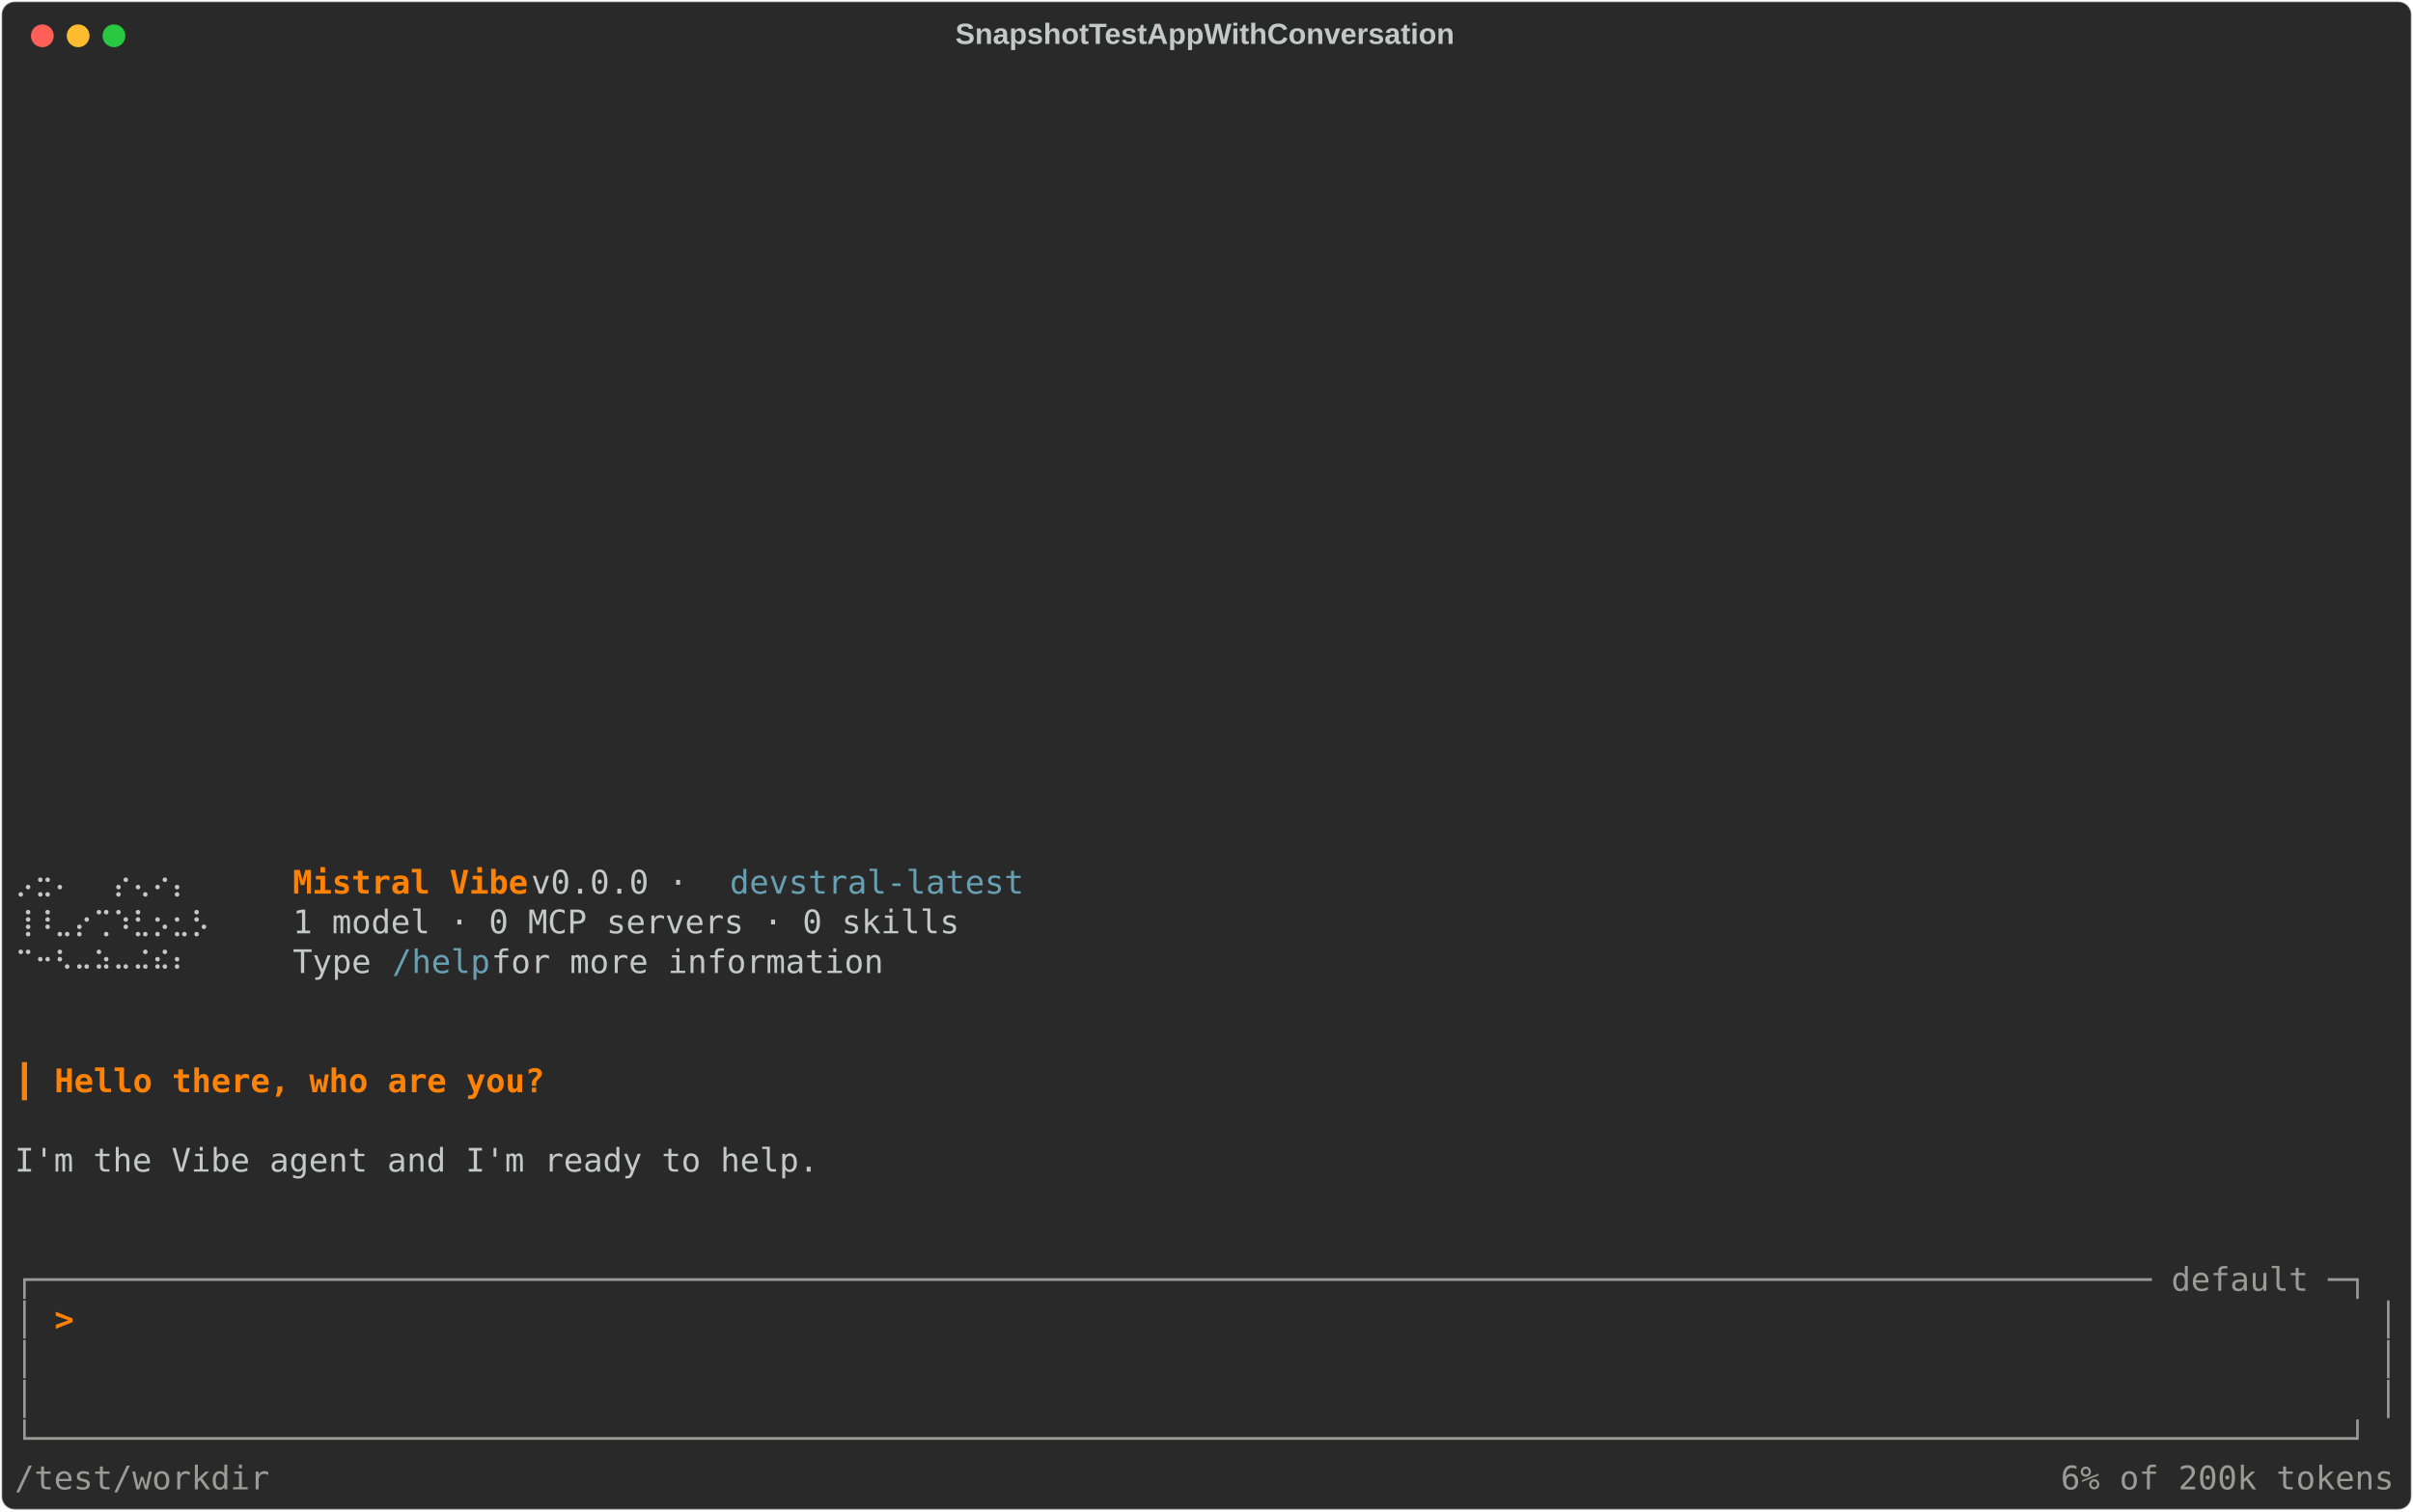
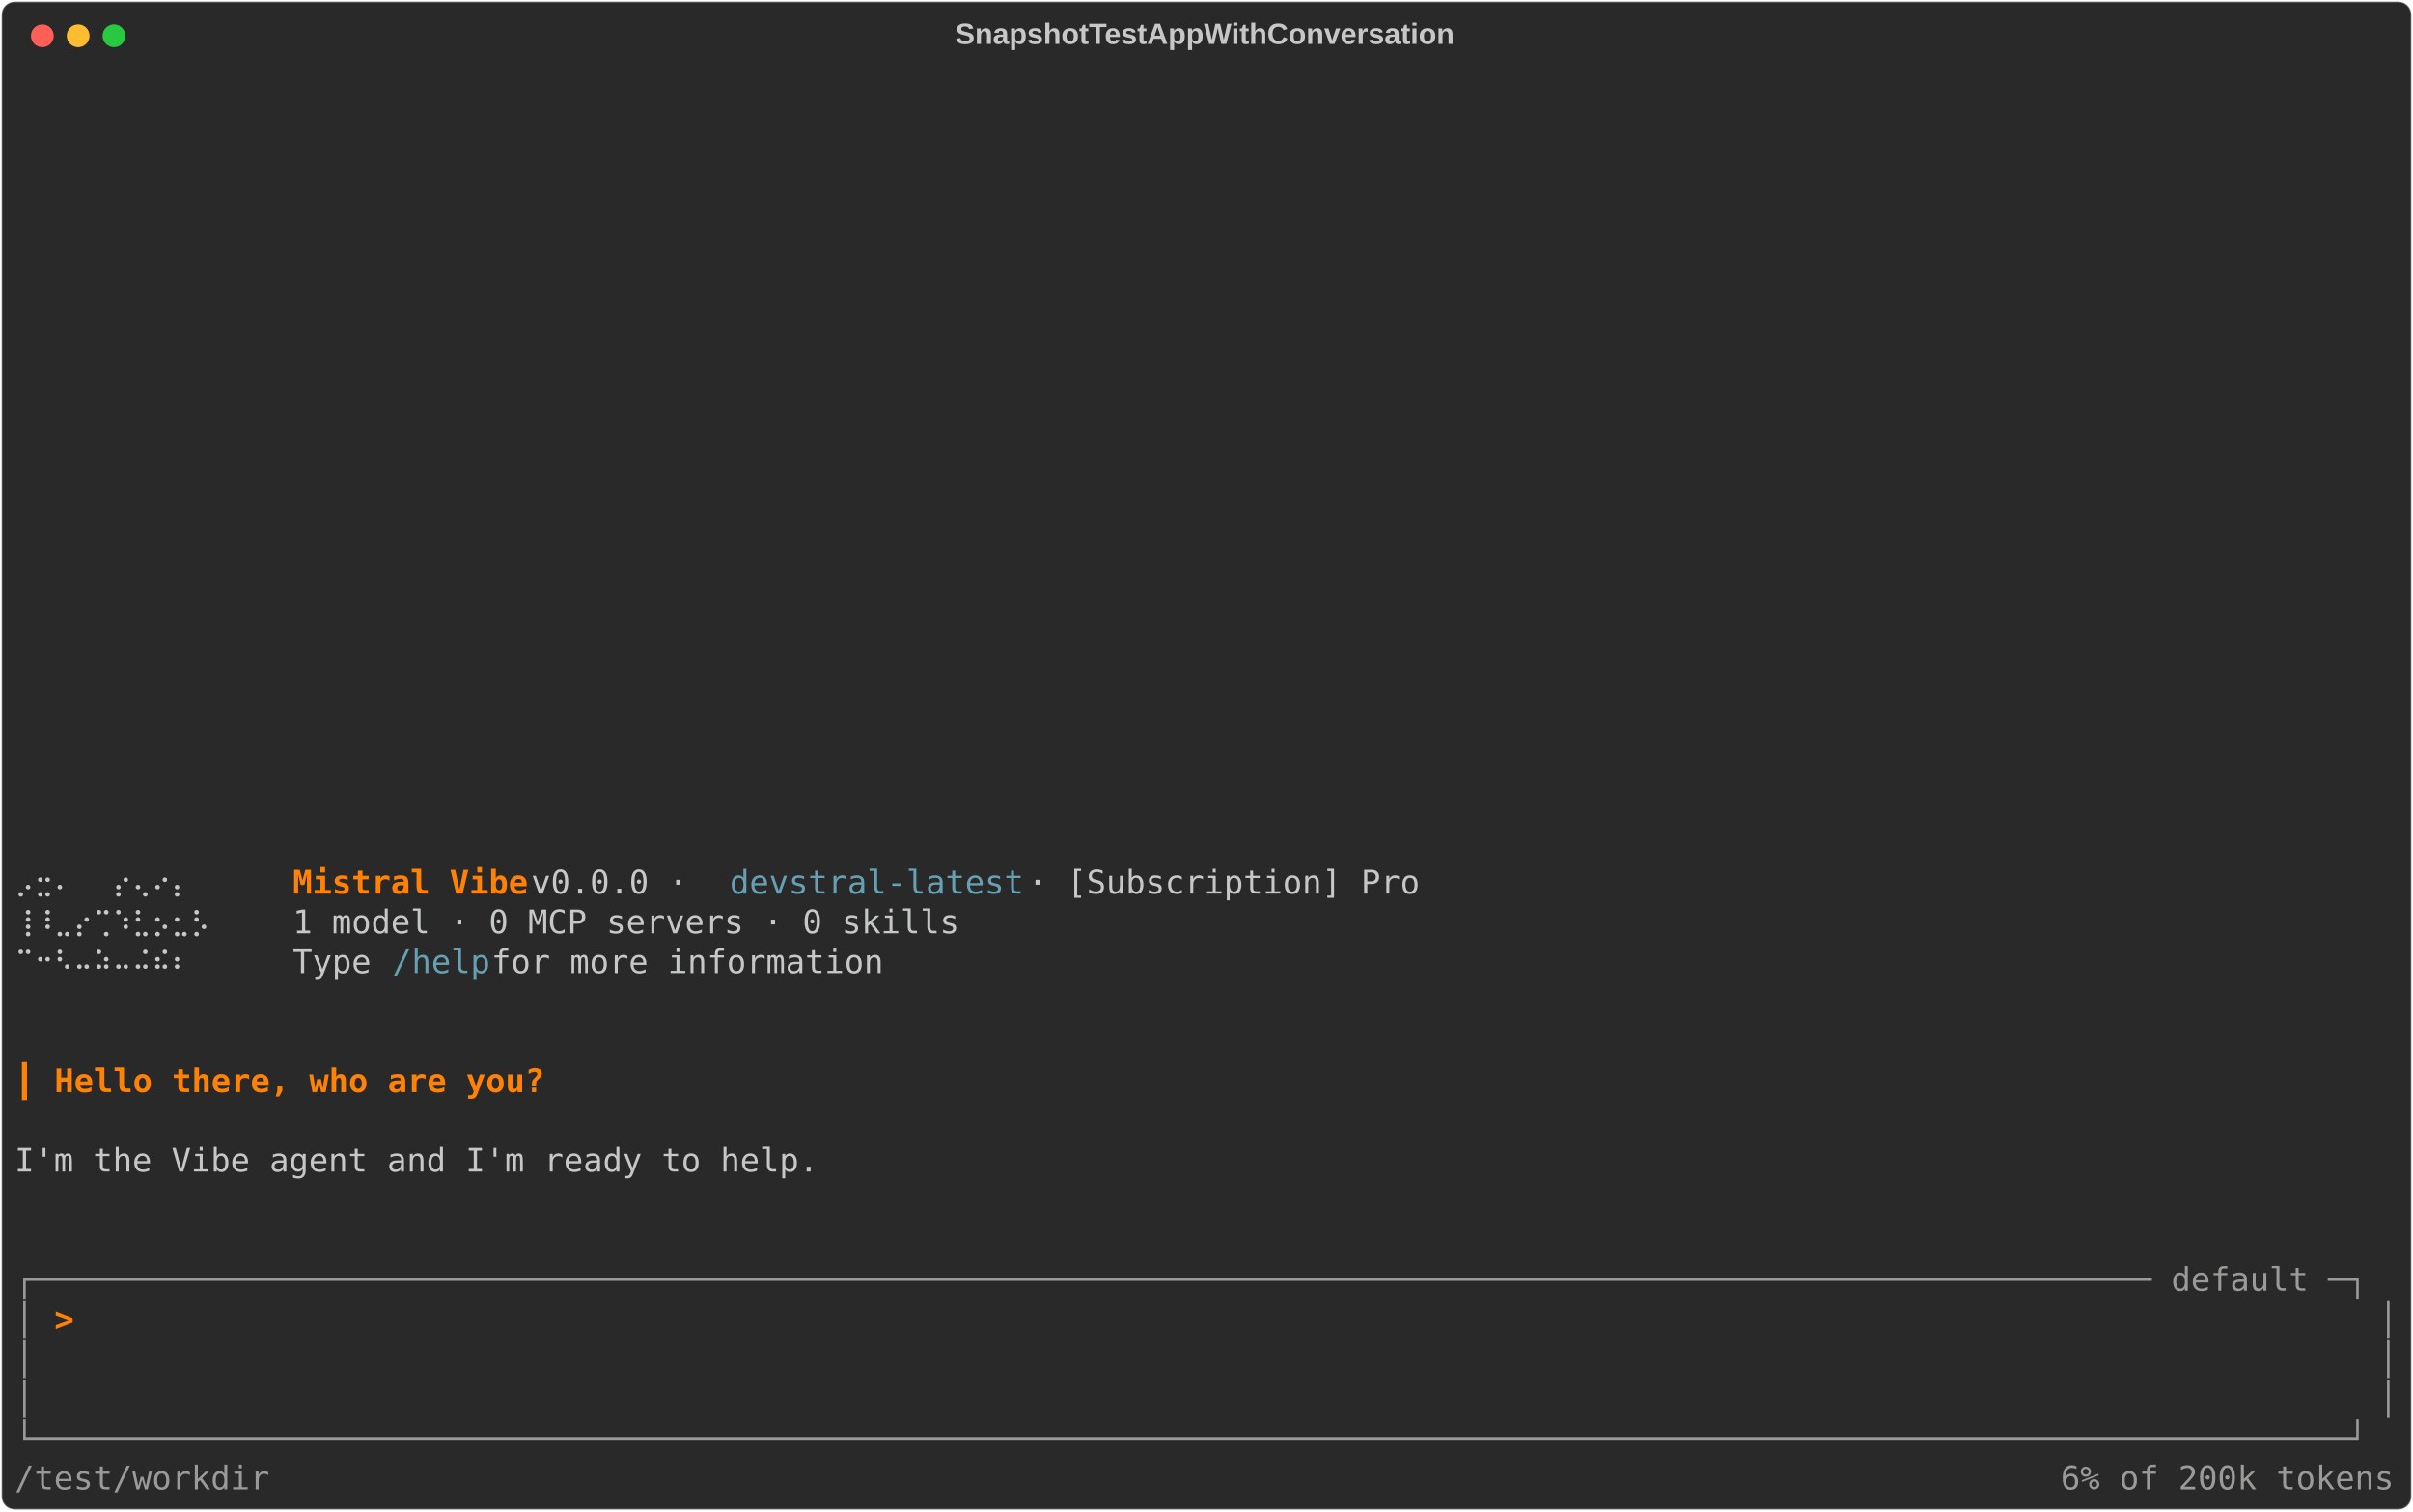
<svg xmlns="http://www.w3.org/2000/svg" class="rich-terminal" viewBox="0 0 1482 928.4">
  <style>

    @font-face {
        font-family: "Fira Code";
        src: local("FiraCode-Regular"),
                url("https://cdnjs.cloudflare.com/ajax/libs/firacode/6.2.0/woff2/FiraCode-Regular.woff2") format("woff2"),
                url("https://cdnjs.cloudflare.com/ajax/libs/firacode/6.2.0/woff/FiraCode-Regular.woff") format("woff");
        font-style: normal;
        font-weight: 400;
    }
    @font-face {
        font-family: "Fira Code";
        src: local("FiraCode-Bold"),
                url("https://cdnjs.cloudflare.com/ajax/libs/firacode/6.2.0/woff2/FiraCode-Bold.woff2") format("woff2"),
                url("https://cdnjs.cloudflare.com/ajax/libs/firacode/6.2.0/woff/FiraCode-Bold.woff") format("woff");
        font-style: bold;
        font-weight: 700;
    }

    .terminal-matrix {
        font-family: Fira Code, monospace;
        font-size: 20px;
        line-height: 24.4px;
        font-variant-east-asian: full-width;
    }

    .terminal-title {
        font-size: 18px;
        font-weight: bold;
        font-family: arial;
    }

    .terminal-r1 { fill: #c5c8c6 }
.terminal-r2 { fill: #ff8205;font-weight: bold }
.terminal-r3 { fill: #68a0b3 }
.terminal-r4 { fill: #ff8205 }
.terminal-r5 { fill: #9a9b99 }
    </style>
  <defs>
    <clipPath id="terminal-clip-terminal">
      <rect x="0" y="0" width="1463.0" height="877.4" />
    </clipPath>
    <clipPath id="terminal-line-0">
      <rect x="0" y="1.5" width="1464" height="24.65" />
    </clipPath>
    <clipPath id="terminal-line-1">
      <rect x="0" y="25.9" width="1464" height="24.65" />
    </clipPath>
    <clipPath id="terminal-line-2">
      <rect x="0" y="50.3" width="1464" height="24.65" />
    </clipPath>
    <clipPath id="terminal-line-3">
      <rect x="0" y="74.7" width="1464" height="24.65" />
    </clipPath>
    <clipPath id="terminal-line-4">
      <rect x="0" y="99.1" width="1464" height="24.65" />
    </clipPath>
    <clipPath id="terminal-line-5">
      <rect x="0" y="123.5" width="1464" height="24.65" />
    </clipPath>
    <clipPath id="terminal-line-6">
      <rect x="0" y="147.9" width="1464" height="24.65" />
    </clipPath>
    <clipPath id="terminal-line-7">
      <rect x="0" y="172.3" width="1464" height="24.65" />
    </clipPath>
    <clipPath id="terminal-line-8">
      <rect x="0" y="196.7" width="1464" height="24.65" />
    </clipPath>
    <clipPath id="terminal-line-9">
      <rect x="0" y="221.1" width="1464" height="24.65" />
    </clipPath>
    <clipPath id="terminal-line-10">
      <rect x="0" y="245.5" width="1464" height="24.65" />
    </clipPath>
    <clipPath id="terminal-line-11">
      <rect x="0" y="269.9" width="1464" height="24.65" />
    </clipPath>
    <clipPath id="terminal-line-12">
      <rect x="0" y="294.3" width="1464" height="24.65" />
    </clipPath>
    <clipPath id="terminal-line-13">
      <rect x="0" y="318.7" width="1464" height="24.65" />
    </clipPath>
    <clipPath id="terminal-line-14">
      <rect x="0" y="343.1" width="1464" height="24.65" />
    </clipPath>
    <clipPath id="terminal-line-15">
      <rect x="0" y="367.5" width="1464" height="24.65" />
    </clipPath>
    <clipPath id="terminal-line-16">
      <rect x="0" y="391.9" width="1464" height="24.65" />
    </clipPath>
    <clipPath id="terminal-line-17">
      <rect x="0" y="416.3" width="1464" height="24.65" />
    </clipPath>
    <clipPath id="terminal-line-18">
      <rect x="0" y="440.7" width="1464" height="24.65" />
    </clipPath>
    <clipPath id="terminal-line-19">
      <rect x="0" y="465.1" width="1464" height="24.65" />
    </clipPath>
    <clipPath id="terminal-line-20">
      <rect x="0" y="489.5" width="1464" height="24.65" />
    </clipPath>
    <clipPath id="terminal-line-21">
      <rect x="0" y="513.9" width="1464" height="24.65" />
    </clipPath>
    <clipPath id="terminal-line-22">
      <rect x="0" y="538.3" width="1464" height="24.65" />
    </clipPath>
    <clipPath id="terminal-line-23">
      <rect x="0" y="562.7" width="1464" height="24.65" />
    </clipPath>
    <clipPath id="terminal-line-24">
      <rect x="0" y="587.1" width="1464" height="24.65" />
    </clipPath>
    <clipPath id="terminal-line-25">
      <rect x="0" y="611.5" width="1464" height="24.65" />
    </clipPath>
    <clipPath id="terminal-line-26">
      <rect x="0" y="635.9" width="1464" height="24.65" />
    </clipPath>
    <clipPath id="terminal-line-27">
      <rect x="0" y="660.3" width="1464" height="24.65" />
    </clipPath>
    <clipPath id="terminal-line-28">
      <rect x="0" y="684.7" width="1464" height="24.65" />
    </clipPath>
    <clipPath id="terminal-line-29">
      <rect x="0" y="709.1" width="1464" height="24.65" />
    </clipPath>
    <clipPath id="terminal-line-30">
      <rect x="0" y="733.5" width="1464" height="24.65" />
    </clipPath>
    <clipPath id="terminal-line-31">
      <rect x="0" y="757.9" width="1464" height="24.65" />
    </clipPath>
    <clipPath id="terminal-line-32">
      <rect x="0" y="782.3" width="1464" height="24.65" />
    </clipPath>
    <clipPath id="terminal-line-33">
      <rect x="0" y="806.7" width="1464" height="24.65" />
    </clipPath>
    <clipPath id="terminal-line-34">
      <rect x="0" y="831.1" width="1464" height="24.65" />
    </clipPath>
  </defs>
  <rect fill="#292929" stroke="rgba(255,255,255,0.35)" stroke-width="1" x="1" y="1" width="1480" height="926.4" rx="8" />
  <text class="terminal-title" fill="#c5c8c6" text-anchor="middle" x="740" y="27">SnapshotTestAppWithConversation</text>
  <g transform="translate(26,22)">
    <circle cx="0" cy="0" r="7" fill="#ff5f57" />
    <circle cx="22" cy="0" r="7" fill="#febc2e" />
    <circle cx="44" cy="0" r="7" fill="#28c840" />
  </g>
  <g transform="translate(9, 41)" clip-path="url(#terminal-clip-terminal)">
    <g class="terminal-matrix">
      <text class="terminal-r1" x="1464" y="20" textLength="12.2" clip-path="url(#terminal-line-0)">
</text>
      <text class="terminal-r1" x="1464" y="44.4" textLength="12.2" clip-path="url(#terminal-line-1)">
</text>
      <text class="terminal-r1" x="1464" y="68.8" textLength="12.2" clip-path="url(#terminal-line-2)">
</text>
      <text class="terminal-r1" x="1464" y="93.2" textLength="12.2" clip-path="url(#terminal-line-3)">
</text>
      <text class="terminal-r1" x="1464" y="117.6" textLength="12.2" clip-path="url(#terminal-line-4)">
</text>
      <text class="terminal-r1" x="1464" y="142" textLength="12.2" clip-path="url(#terminal-line-5)">
</text>
      <text class="terminal-r1" x="1464" y="166.4" textLength="12.2" clip-path="url(#terminal-line-6)">
</text>
      <text class="terminal-r1" x="1464" y="190.8" textLength="12.2" clip-path="url(#terminal-line-7)">
</text>
      <text class="terminal-r1" x="1464" y="215.2" textLength="12.2" clip-path="url(#terminal-line-8)">
</text>
      <text class="terminal-r1" x="1464" y="239.6" textLength="12.2" clip-path="url(#terminal-line-9)">
</text>
      <text class="terminal-r1" x="1464" y="264" textLength="12.2" clip-path="url(#terminal-line-10)">
</text>
      <text class="terminal-r1" x="1464" y="288.4" textLength="12.2" clip-path="url(#terminal-line-11)">
</text>
      <text class="terminal-r1" x="1464" y="312.8" textLength="12.2" clip-path="url(#terminal-line-12)">
</text>
      <text class="terminal-r1" x="1464" y="337.2" textLength="12.2" clip-path="url(#terminal-line-13)">
</text>
      <text class="terminal-r1" x="1464" y="361.6" textLength="12.2" clip-path="url(#terminal-line-14)">
</text>
      <text class="terminal-r1" x="1464" y="386" textLength="12.2" clip-path="url(#terminal-line-15)">
</text>
      <text class="terminal-r1" x="1464" y="410.4" textLength="12.2" clip-path="url(#terminal-line-16)">
</text>
      <text class="terminal-r1" x="1464" y="434.8" textLength="12.2" clip-path="url(#terminal-line-17)">
</text>
      <text class="terminal-r1" x="1464" y="459.2" textLength="12.2" clip-path="url(#terminal-line-18)">
</text>
      <text class="terminal-r1" x="1464" y="483.6" textLength="12.2" clip-path="url(#terminal-line-19)">
</text>
      <text class="terminal-r1" x="0" y="508" textLength="134.2" clip-path="url(#terminal-line-20)">  ⡠⣒⠄  ⡔⢄⠔⡄</text>
      <text class="terminal-r2" x="170.8" y="508" textLength="146.4" clip-path="url(#terminal-line-20)">Mistral Vibe</text>
      <text class="terminal-r1" x="317.2" y="508" textLength="122" clip-path="url(#terminal-line-20)"> v0.0.0 · </text>
      <text class="terminal-r3" x="439.2" y="508" textLength="183" clip-path="url(#terminal-line-20)">devstral-latest</text>
+       <text class="terminal-r1" x="622.2" y="508" textLength="256.2" clip-path="url(#terminal-line-20)"> · [Subscription] Pro</text>
      <text class="terminal-r1" x="1464" y="508" textLength="12.2" clip-path="url(#terminal-line-20)">
</text>
      <text class="terminal-r1" x="0" y="532.4" textLength="134.2" clip-path="url(#terminal-line-21)"> ⢸⠸⣀⡔⢉⠱⣃⡢⣂⡣</text>
      <text class="terminal-r1" x="170.8" y="532.4" textLength="414.8" clip-path="url(#terminal-line-21)">1 model · 0 MCP servers · 0 skills</text>
      <text class="terminal-r1" x="1464" y="532.4" textLength="12.2" clip-path="url(#terminal-line-21)">
</text>
      <text class="terminal-r1" x="0" y="556.8" textLength="134.2" clip-path="url(#terminal-line-22)">  ⠉⠒⠣⠤⠵⠤⠬⠮⠆</text>
      <text class="terminal-r1" x="170.8" y="556.8" textLength="61" clip-path="url(#terminal-line-22)">Type </text>
      <text class="terminal-r3" x="231.8" y="556.8" textLength="61" clip-path="url(#terminal-line-22)">/help</text>
      <text class="terminal-r1" x="292.8" y="556.8" textLength="256.2" clip-path="url(#terminal-line-22)"> for more information</text>
      <text class="terminal-r1" x="1464" y="556.8" textLength="12.2" clip-path="url(#terminal-line-22)">
</text>
      <text class="terminal-r1" x="1464" y="581.2" textLength="12.2" clip-path="url(#terminal-line-23)">
</text>
      <text class="terminal-r1" x="1464" y="605.6" textLength="12.2" clip-path="url(#terminal-line-24)">
</text>
      <text class="terminal-r4" x="0" y="630" textLength="12.2" clip-path="url(#terminal-line-25)">┃</text>
      <text class="terminal-r2" x="24.4" y="630" textLength="305" clip-path="url(#terminal-line-25)">Hello there, who are you?</text>
      <text class="terminal-r1" x="1464" y="630" textLength="12.2" clip-path="url(#terminal-line-25)">
</text>
      <text class="terminal-r1" x="1464" y="654.4" textLength="12.2" clip-path="url(#terminal-line-26)">
</text>
      <text class="terminal-r1" x="0" y="678.8" textLength="500.2" clip-path="url(#terminal-line-27)">I'm the Vibe agent and I'm ready to help.</text>
      <text class="terminal-r1" x="1464" y="678.8" textLength="12.2" clip-path="url(#terminal-line-27)">
</text>
      <text class="terminal-r1" x="1464" y="703.2" textLength="12.2" clip-path="url(#terminal-line-28)">
</text>
      <text class="terminal-r1" x="1464" y="727.6" textLength="12.2" clip-path="url(#terminal-line-29)">
</text>
      <text class="terminal-r5" x="0" y="752" textLength="1464" clip-path="url(#terminal-line-30)">┌──────────────────────────────────────────────────────────────────────────────────────────────────────────── default ─┐</text>
      <text class="terminal-r1" x="1464" y="752" textLength="12.2" clip-path="url(#terminal-line-30)">
</text>
      <text class="terminal-r5" x="0" y="776.4" textLength="12.2" clip-path="url(#terminal-line-31)">│</text>
      <text class="terminal-r2" x="24.4" y="776.4" textLength="12.2" clip-path="url(#terminal-line-31)">&gt;</text>
      <text class="terminal-r5" x="1451.8" y="776.4" textLength="12.2" clip-path="url(#terminal-line-31)">│</text>
      <text class="terminal-r1" x="1464" y="776.4" textLength="12.2" clip-path="url(#terminal-line-31)">
</text>
      <text class="terminal-r5" x="0" y="800.8" textLength="12.2" clip-path="url(#terminal-line-32)">│</text>
      <text class="terminal-r5" x="1451.8" y="800.8" textLength="12.2" clip-path="url(#terminal-line-32)">│</text>
      <text class="terminal-r1" x="1464" y="800.8" textLength="12.2" clip-path="url(#terminal-line-32)">
</text>
      <text class="terminal-r5" x="0" y="825.2" textLength="12.2" clip-path="url(#terminal-line-33)">│</text>
      <text class="terminal-r5" x="1451.8" y="825.2" textLength="12.2" clip-path="url(#terminal-line-33)">│</text>
      <text class="terminal-r1" x="1464" y="825.2" textLength="12.2" clip-path="url(#terminal-line-33)">
</text>
      <text class="terminal-r5" x="0" y="849.6" textLength="1464" clip-path="url(#terminal-line-34)">└──────────────────────────────────────────────────────────────────────────────────────────────────────────────────────┘</text>
      <text class="terminal-r1" x="1464" y="849.6" textLength="12.2" clip-path="url(#terminal-line-34)">
</text>
      <text class="terminal-r5" x="0" y="874" textLength="158.6" clip-path="url(#terminal-line-35)">/test/workdir</text>
      <text class="terminal-r5" x="1256.6" y="874" textLength="207.4" clip-path="url(#terminal-line-35)">6% of 200k tokens</text>
    </g>
  </g>
</svg>
